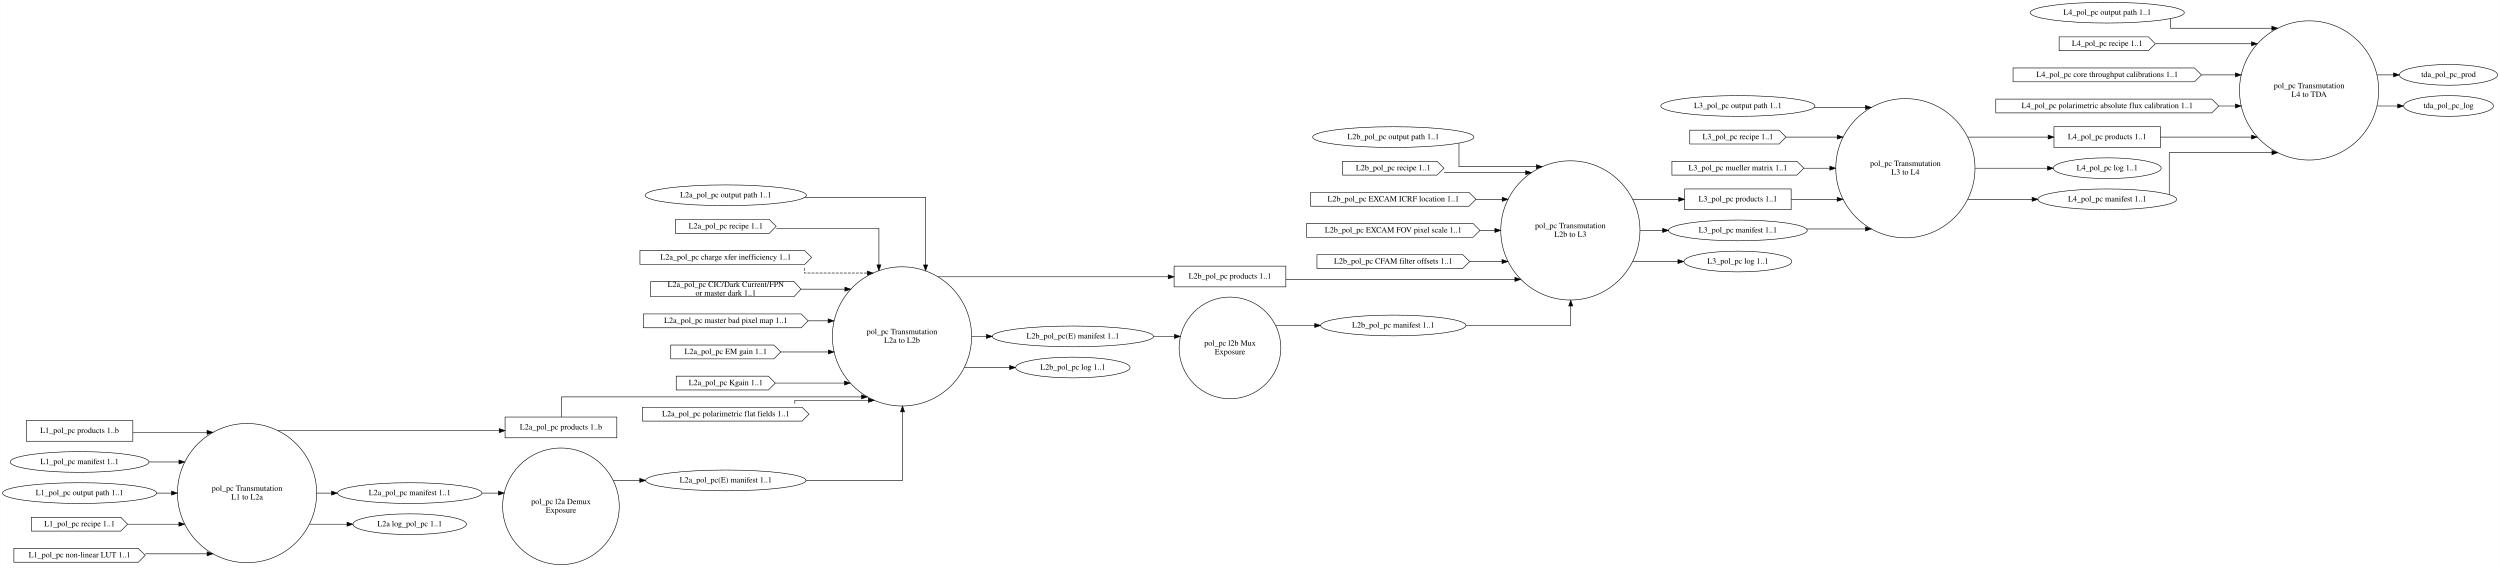
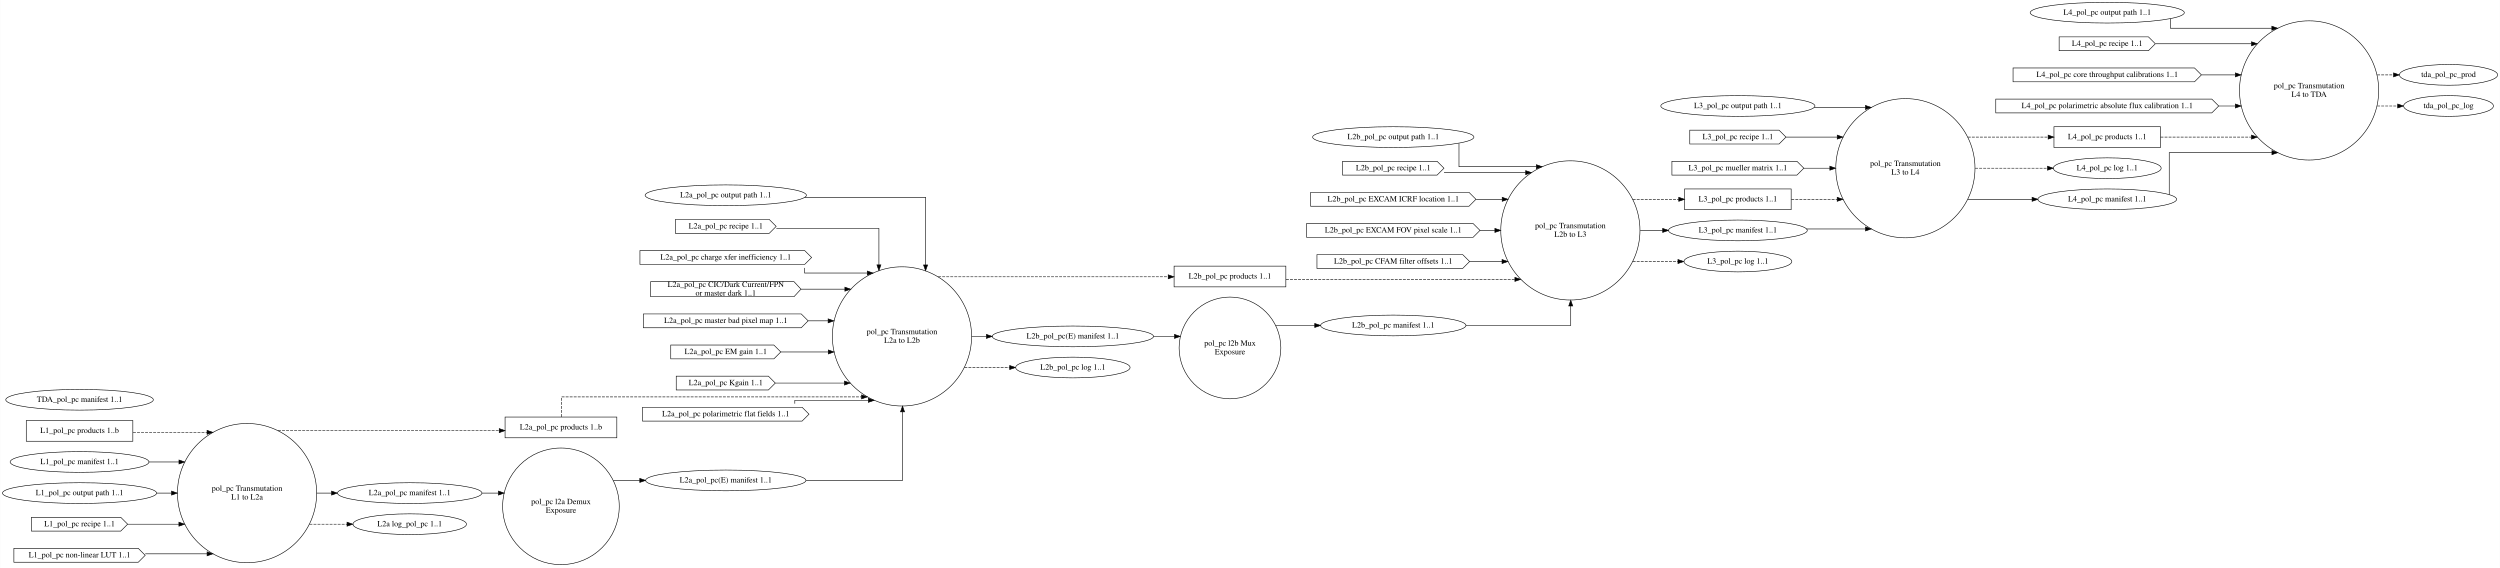
<svg xmlns="http://www.w3.org/2000/svg" width="4340pt" height="986pt" viewBox="0.00 0.00 4339.58 986.00">
  <g id="graph0" class="graph" transform="scale(1 1) rotate(0) translate(4 982)">
    <polygon fill="white" stroke="transparent" points="-4,4 -4,-982 4335.58,-982 4335.58,4 -4,4" />
    <g id="node1" class="node">
      <ellipse fill="none" stroke="black" cx="424.69" cy="-126" rx="120.83" ry="120.83" />
      <text text-anchor="middle" x="424.69" y="-129.8" font-family="Times,serif" font-size="14.00">pol_pc Transmutation</text>
      <text text-anchor="middle" x="424.69" y="-114.8" font-family="Times,serif" font-size="14.00">L1 to L2a</text>
    </g>
    <g id="node13" class="node">
      <polygon fill="none" stroke="black" points="1066.6,-258 872.6,-258 872.6,-222 1066.6,-222 1066.6,-258" />
      <text text-anchor="middle" x="969.6" y="-236.3" font-family="Times,serif" font-size="14.00">L2a_pol_pc products 1..b</text>
    </g>
    <g id="edge6" class="edge">
-       <path fill="none" stroke="black" d="M478.43,-234.46C478.43,-234.46 862.47,-234.46 862.47,-234.46" />
+       <path fill="none" stroke="black" stroke-dasharray="5,2" d="M478.43,-234.46C478.43,-234.46 862.47,-234.46 862.47,-234.46" />
      <polygon fill="black" stroke="black" points="862.47,-237.96 872.47,-234.46 862.47,-230.96 862.47,-237.96" />
    </g>
    <g id="node14" class="node">
      <ellipse fill="none" stroke="black" cx="707.05" cy="-126" rx="125.38" ry="18" />
      <text text-anchor="middle" x="707.05" y="-122.3" font-family="Times,serif" font-size="14.00">L2a_pol_pc manifest 1..1</text>
    </g>
    <g id="edge7" class="edge">
      <path fill="none" stroke="black" d="M545.66,-126C545.66,-126 571.38,-126 571.38,-126" />
      <polygon fill="black" stroke="black" points="571.38,-129.5 581.38,-126 571.38,-122.5 571.38,-129.5" />
    </g>
    <g id="node23" class="node">
      <ellipse fill="none" stroke="black" cx="707.05" cy="-72" rx="98.58" ry="18" />
      <text text-anchor="middle" x="707.05" y="-68.3" font-family="Times,serif" font-size="14.00">L2a log_pol_pc 1..1</text>
    </g>
    <g id="edge8" class="edge">
-       <path fill="none" stroke="black" d="M533.05,-72C533.05,-72 598.23,-72 598.23,-72" />
+       <path fill="none" stroke="black" stroke-dasharray="5,2" d="M533.05,-72C533.05,-72 598.23,-72 598.23,-72" />
      <polygon fill="black" stroke="black" points="598.23,-75.5 608.23,-72 598.23,-68.5 598.23,-75.5" />
    </g>
    <g id="node2" class="node">
      <ellipse fill="none" stroke="black" cx="969.6" cy="-103" rx="101.23" ry="101.23" />
      <text text-anchor="middle" x="969.6" y="-106.8" font-family="Times,serif" font-size="14.00">pol_pc l2a Demux</text>
      <text text-anchor="middle" x="969.6" y="-91.8" font-family="Times,serif" font-size="14.00">Exposure</text>
    </g>
    <g id="node24" class="node">
      <ellipse fill="none" stroke="black" cx="1255.72" cy="-148" rx="139.18" ry="18" />
      <text text-anchor="middle" x="1255.72" y="-144.3" font-family="Times,serif" font-size="14.00">L2a_pol_pc(E) manifest 1..1</text>
    </g>
    <g id="edge22" class="edge">
      <path fill="none" stroke="black" d="M1060.52,-148C1060.52,-148 1106.45,-148 1106.45,-148" />
      <polygon fill="black" stroke="black" points="1106.45,-151.5 1116.45,-148 1106.45,-144.5 1106.45,-151.5" />
    </g>
    <g id="node3" class="node">
      <ellipse fill="none" stroke="black" cx="1561.63" cy="-398" rx="120.83" ry="120.83" />
      <text text-anchor="middle" x="1561.63" y="-401.8" font-family="Times,serif" font-size="14.00">pol_pc Transmutation</text>
      <text text-anchor="middle" x="1561.63" y="-386.8" font-family="Times,serif" font-size="14.00">L2a to L2b</text>
    </g>
    <g id="node25" class="node">
      <polygon fill="none" stroke="black" points="2228.02,-520 2034.02,-520 2034.02,-484 2228.02,-484 2228.02,-520" />
      <text text-anchor="middle" x="2131.02" y="-498.3" font-family="Times,serif" font-size="14.00">L2b_pol_pc products 1..1</text>
    </g>
    <g id="edge18" class="edge">
-       <path fill="none" stroke="black" d="M1624.47,-501.46C1624.47,-501.46 2023.8,-501.46 2023.8,-501.46" />
+       <path fill="none" stroke="black" stroke-dasharray="5,2" d="M1624.47,-501.46C1624.47,-501.46 2023.8,-501.46 2023.8,-501.46" />
      <polygon fill="black" stroke="black" points="2023.8,-504.96 2033.8,-501.46 2023.8,-497.96 2023.8,-504.96" />
    </g>
    <g id="node32" class="node">
      <ellipse fill="none" stroke="black" cx="1858.29" cy="-398" rx="139.98" ry="18" />
      <text text-anchor="middle" x="1858.29" y="-394.3" font-family="Times,serif" font-size="14.00">L2b_pol_pc(E) manifest 1..1</text>
    </g>
    <g id="edge19" class="edge">
      <path fill="none" stroke="black" d="M1682.72,-398C1682.72,-398 1708.2,-398 1708.2,-398" />
      <polygon fill="black" stroke="black" points="1708.2,-401.5 1718.2,-398 1708.2,-394.5 1708.2,-401.5" />
    </g>
    <g id="node33" class="node">
      <ellipse fill="none" stroke="black" cx="1858.29" cy="-344" rx="99.38" ry="18" />
      <text text-anchor="middle" x="1858.29" y="-340.3" font-family="Times,serif" font-size="14.00">L2b_pol_pc log 1..1</text>
    </g>
    <g id="edge20" class="edge">
-       <path fill="none" stroke="black" d="M1669.99,-344C1669.99,-344 1748.59,-344 1748.59,-344" />
+       <path fill="none" stroke="black" stroke-dasharray="5,2" d="M1669.99,-344C1669.99,-344 1748.59,-344 1748.59,-344" />
      <polygon fill="black" stroke="black" points="1748.59,-347.5 1758.59,-344 1748.59,-340.5 1748.59,-347.5" />
    </g>
    <g id="node4" class="node">
      <ellipse fill="none" stroke="black" cx="2131.02" cy="-378" rx="88.28" ry="88.28" />
      <text text-anchor="middle" x="2131.02" y="-381.8" font-family="Times,serif" font-size="14.00">pol_pc l2b Mux</text>
      <text text-anchor="middle" x="2131.02" y="-366.8" font-family="Times,serif" font-size="14.00">Exposure</text>
    </g>
    <g id="node26" class="node">
      <ellipse fill="none" stroke="black" cx="2414.52" cy="-417" rx="126.18" ry="18" />
      <text text-anchor="middle" x="2414.52" y="-413.3" font-family="Times,serif" font-size="14.00">L2b_pol_pc manifest 1..1</text>
    </g>
    <g id="edge25" class="edge">
      <path fill="none" stroke="black" d="M2210.37,-417C2210.37,-417 2278.17,-417 2278.17,-417" />
      <polygon fill="black" stroke="black" points="2278.17,-420.5 2288.17,-417 2278.17,-413.5 2278.17,-420.5" />
    </g>
    <g id="node5" class="node">
      <ellipse fill="none" stroke="black" cx="2721.94" cy="-582" rx="120.83" ry="120.83" />
      <text text-anchor="middle" x="2721.94" y="-585.8" font-family="Times,serif" font-size="14.00">pol_pc Transmutation</text>
      <text text-anchor="middle" x="2721.94" y="-570.8" font-family="Times,serif" font-size="14.00">L2b to L3</text>
    </g>
    <g id="node34" class="node">
      <polygon fill="none" stroke="black" points="3105.24,-654 2920.24,-654 2920.24,-618 3105.24,-618 3105.24,-654" />
      <text text-anchor="middle" x="3012.74" y="-632.3" font-family="Times,serif" font-size="14.00">L3_pol_pc products 1..1</text>
    </g>
    <g id="edge33" class="edge">
-       <path fill="none" stroke="black" d="M2830.22,-636C2830.22,-636 2910.11,-636 2910.11,-636" />
+       <path fill="none" stroke="black" stroke-dasharray="5,2" d="M2830.22,-636C2830.22,-636 2910.11,-636 2910.11,-636" />
      <polygon fill="black" stroke="black" points="2910.11,-639.5 2920.11,-636 2910.11,-632.5 2910.11,-639.5" />
    </g>
    <g id="node36" class="node">
      <ellipse fill="none" stroke="black" cx="3012.74" cy="-582" rx="120.48" ry="18" />
      <text text-anchor="middle" x="3012.74" y="-578.3" font-family="Times,serif" font-size="14.00">L3_pol_pc manifest 1..1</text>
    </g>
    <g id="edge34" class="edge">
      <path fill="none" stroke="black" d="M2843.16,-582C2843.16,-582 2882.18,-582 2882.18,-582" />
      <polygon fill="black" stroke="black" points="2882.18,-585.5 2892.18,-582 2882.18,-578.5 2882.18,-585.5" />
    </g>
    <g id="node39" class="node">
      <ellipse fill="none" stroke="black" cx="3012.74" cy="-528" rx="93.68" ry="18" />
      <text text-anchor="middle" x="3012.74" y="-524.3" font-family="Times,serif" font-size="14.00">L3_pol_pc log 1..1</text>
    </g>
    <g id="edge35" class="edge">
-       <path fill="none" stroke="black" d="M2830.22,-528C2830.22,-528 2908.7,-528 2908.7,-528" />
+       <path fill="none" stroke="black" stroke-dasharray="5,2" d="M2830.22,-528C2830.22,-528 2908.7,-528 2908.7,-528" />
      <polygon fill="black" stroke="black" points="2908.7,-531.5 2918.7,-528 2908.7,-524.5 2908.7,-531.5" />
    </g>
    <g id="node6" class="node">
      <ellipse fill="none" stroke="black" cx="3303.54" cy="-690" rx="120.83" ry="120.83" />
      <text text-anchor="middle" x="3303.54" y="-693.8" font-family="Times,serif" font-size="14.00">pol_pc Transmutation</text>
      <text text-anchor="middle" x="3303.54" y="-678.8" font-family="Times,serif" font-size="14.00">L3 to L4</text>
    </g>
    <g id="node40" class="node">
      <polygon fill="none" stroke="black" points="3746.46,-762 3561.46,-762 3561.46,-726 3746.46,-726 3746.46,-762" />
      <text text-anchor="middle" x="3653.96" y="-740.3" font-family="Times,serif" font-size="14.00">L4_pol_pc products 1..1</text>
    </g>
    <g id="edge41" class="edge">
-       <path fill="none" stroke="black" d="M3412.02,-744C3412.02,-744 3551.35,-744 3551.35,-744" />
+       <path fill="none" stroke="black" stroke-dasharray="5,2" d="M3412.02,-744C3412.02,-744 3551.35,-744 3551.35,-744" />
      <polygon fill="black" stroke="black" points="3551.35,-747.5 3561.35,-744 3551.35,-740.5 3551.35,-747.5" />
    </g>
    <g id="node41" class="node">
      <ellipse fill="none" stroke="black" cx="3653.96" cy="-690" rx="93.68" ry="18" />
      <text text-anchor="middle" x="3653.96" y="-686.3" font-family="Times,serif" font-size="14.00">L4_pol_pc log 1..1</text>
    </g>
    <g id="edge42" class="edge">
-       <path fill="none" stroke="black" d="M3424.63,-690C3424.63,-690 3550.25,-690 3550.25,-690" />
+       <path fill="none" stroke="black" stroke-dasharray="5,2" d="M3424.63,-690C3424.63,-690 3550.25,-690 3550.25,-690" />
      <polygon fill="black" stroke="black" points="3550.25,-693.5 3560.25,-690 3550.25,-686.5 3550.25,-693.5" />
    </g>
    <g id="node42" class="node">
      <ellipse fill="none" stroke="black" cx="3653.96" cy="-636" rx="120.48" ry="18" />
      <text text-anchor="middle" x="3653.96" y="-632.3" font-family="Times,serif" font-size="14.00">L4_pol_pc manifest 1..1</text>
    </g>
    <g id="edge43" class="edge">
      <path fill="none" stroke="black" d="M3412.02,-636C3412.02,-636 3523.49,-636 3523.49,-636" />
      <polygon fill="black" stroke="black" points="3523.49,-639.5 3533.49,-636 3523.49,-632.5 3523.49,-639.5" />
    </g>
    <g id="node7" class="node">
      <ellipse fill="none" stroke="black" cx="4004.38" cy="-825" rx="120.83" ry="120.83" />
      <text text-anchor="middle" x="4004.38" y="-828.8" font-family="Times,serif" font-size="14.00">pol_pc Transmutation</text>
      <text text-anchor="middle" x="4004.38" y="-813.8" font-family="Times,serif" font-size="14.00">L4 to TDA</text>
    </g>
-     <g id="node47" class="node">
+     <g id="node48" class="node">
      <ellipse fill="none" stroke="black" cx="4246.43" cy="-852" rx="85.29" ry="18" />
      <text text-anchor="middle" x="4246.43" y="-848.3" font-family="Times,serif" font-size="14.00">tda_pol_pc_prod</text>
    </g>
    <g id="edge50" class="edge">
-       <path fill="none" stroke="black" d="M4122.57,-852C4122.57,-852 4150.99,-852 4150.99,-852" />
+       <path fill="none" stroke="black" stroke-dasharray="5,2" d="M4122.57,-852C4122.57,-852 4150.99,-852 4150.99,-852" />
      <polygon fill="black" stroke="black" points="4150.99,-855.5 4160.99,-852 4150.99,-848.5 4150.99,-855.5" />
    </g>
-     <g id="node48" class="node">
+     <g id="node49" class="node">
      <ellipse fill="none" stroke="black" cx="4246.43" cy="-798" rx="77.99" ry="18" />
      <text text-anchor="middle" x="4246.43" y="-794.3" font-family="Times,serif" font-size="14.00">tda_pol_pc_log</text>
    </g>
    <g id="edge51" class="edge">
-       <path fill="none" stroke="black" d="M4122.57,-798C4122.57,-798 4158.18,-798 4158.18,-798" />
+       <path fill="none" stroke="black" stroke-dasharray="5,2" d="M4122.57,-798C4122.57,-798 4158.18,-798 4158.18,-798" />
      <polygon fill="black" stroke="black" points="4158.18,-801.5 4168.18,-798 4158.18,-794.5 4158.18,-801.5" />
    </g>
    <g id="node8" class="node">
      <polygon fill="none" stroke="black" points="226.39,-252 41.39,-252 41.39,-216 226.39,-216 226.39,-252" />
      <text text-anchor="middle" x="133.89" y="-230.3" font-family="Times,serif" font-size="14.00">L1_pol_pc products 1..b</text>
    </g>
    <g id="edge1" class="edge">
-       <path fill="none" stroke="black" d="M226.7,-231.46C226.7,-231.46 355.21,-231.46 355.21,-231.46" />
+       <path fill="none" stroke="black" stroke-dasharray="5,2" d="M226.7,-231.46C226.7,-231.46 355.21,-231.46 355.21,-231.46" />
      <polygon fill="black" stroke="black" points="355.21,-234.96 365.21,-231.46 355.21,-227.96 355.21,-234.96" />
    </g>
    <g id="node9" class="node">
      <ellipse fill="none" stroke="black" cx="133.89" cy="-180" rx="120.48" ry="18" />
      <text text-anchor="middle" x="133.89" y="-176.3" font-family="Times,serif" font-size="14.00">L1_pol_pc manifest 1..1</text>
    </g>
    <g id="edge2" class="edge">
      <path fill="none" stroke="black" d="M254.27,-180C254.27,-180 306.49,-180 306.49,-180" />
      <polygon fill="black" stroke="black" points="306.49,-183.5 316.49,-180 306.49,-176.5 306.49,-183.5" />
    </g>
    <g id="node10" class="node">
      <ellipse fill="none" stroke="black" cx="133.89" cy="-126" rx="133.78" ry="18" />
      <text text-anchor="middle" x="133.89" y="-122.3" font-family="Times,serif" font-size="14.00">L1_pol_pc output path 1..1</text>
    </g>
    <g id="edge3" class="edge">
      <path fill="none" stroke="black" d="M267.8,-126C267.8,-126 293.56,-126 293.56,-126" />
      <polygon fill="black" stroke="black" points="293.56,-129.5 303.56,-126 293.56,-122.5 293.56,-129.5" />
    </g>
    <g id="node11" class="node">
      <polygon fill="none" stroke="black" points="205.39,-84 50.39,-84 50.39,-60 205.39,-60 217.39,-72 205.39,-84" />
      <text text-anchor="middle" x="133.89" y="-68.3" font-family="Times,serif" font-size="14.00">L1_pol_pc recipe 1..1</text>
    </g>
    <g id="edge4" class="edge">
      <path fill="none" stroke="black" d="M217.61,-72C217.61,-72 306.37,-72 306.37,-72" />
      <polygon fill="black" stroke="black" points="306.37,-75.5 316.37,-72 306.37,-68.5 306.37,-75.5" />
    </g>
    <g id="node12" class="node">
      <polygon fill="none" stroke="black" points="235.89,-30 19.89,-30 19.89,-6 235.89,-6 247.89,-18 235.89,-30" />
      <text text-anchor="middle" x="133.89" y="-14.3" font-family="Times,serif" font-size="14.00">L1_pol_pc non-linear LUT 1..1</text>
    </g>
    <g id="edge5" class="edge">
      <path fill="none" stroke="black" d="M247.99,-20.54C247.99,-20.54 355.29,-20.54 355.29,-20.54" />
      <polygon fill="black" stroke="black" points="355.29,-24.04 365.29,-20.54 355.29,-17.04 355.29,-24.04" />
    </g>
    <g id="edge9" class="edge">
-       <path fill="none" stroke="black" d="M970.58,-258.24C970.58,-273.57 970.58,-293 970.58,-293 970.58,-293 1491.43,-293 1491.43,-293" />
+       <path fill="none" stroke="black" stroke-dasharray="5,2" d="M970.58,-258.24C970.58,-273.57 970.58,-293 970.58,-293 970.58,-293 1491.43,-293 1491.43,-293" />
      <polygon fill="black" stroke="black" points="1491.43,-296.5 1501.43,-293 1491.43,-289.5 1491.43,-296.5" />
    </g>
    <g id="edge21" class="edge">
      <path fill="none" stroke="black" d="M832.56,-126C832.56,-126 861.04,-126 861.04,-126" />
      <polygon fill="black" stroke="black" points="861.04,-129.5 871.04,-126 861.04,-122.5 861.04,-129.5" />
    </g>
    <g id="node15" class="node">
      <ellipse fill="none" stroke="black" cx="1255.72" cy="-643" rx="139.98" ry="18" />
      <text text-anchor="middle" x="1255.72" y="-639.3" font-family="Times,serif" font-size="14.00">L2a_pol_pc output path 1..1</text>
    </g>
    <g id="edge10" class="edge">
      <path fill="none" stroke="black" d="M1392.8,-639.5C1489.76,-639.5 1602.58,-639.5 1602.58,-639.5 1602.58,-639.5 1602.58,-522.03 1602.58,-522.03" />
      <polygon fill="black" stroke="black" points="1606.08,-522.03 1602.58,-512.03 1599.08,-522.03 1606.08,-522.03" />
    </g>
    <g id="node16" class="node">
      <polygon fill="none" stroke="black" points="1331.22,-601 1168.22,-601 1168.22,-577 1331.22,-577 1343.22,-589 1331.22,-601" />
      <text text-anchor="middle" x="1255.72" y="-585.3" font-family="Times,serif" font-size="14.00">L2a_pol_pc recipe 1..1</text>
    </g>
    <g id="edge11" class="edge">
      <path fill="none" stroke="black" d="M1343.51,-585.5C1420.94,-585.5 1521.58,-585.5 1521.58,-585.5 1521.58,-585.5 1521.58,-522.2 1521.58,-522.2" />
      <polygon fill="black" stroke="black" points="1525.08,-522.2 1521.58,-512.2 1518.08,-522.2 1525.08,-522.2" />
    </g>
    <g id="node17" class="node">
      <polygon fill="none" stroke="black" points="1392.72,-547 1106.72,-547 1106.72,-523 1392.72,-523 1404.72,-535 1392.72,-547" />
      <text text-anchor="middle" x="1255.72" y="-531.3" font-family="Times,serif" font-size="14.00">L2a_pol_pc charge xfer inefficiency 1..1</text>
    </g>
    <g id="edge12" class="edge">
-       <path fill="none" stroke="black" stroke-dasharray="5,2" d="M1392.58,-516.84C1392.58,-511.96 1392.58,-508 1392.58,-508 1392.58,-508 1501.37,-508 1501.37,-508" />
+       <path fill="none" stroke="black" d="M1392.58,-516.84C1392.58,-511.96 1392.58,-508 1392.58,-508 1392.58,-508 1501.37,-508 1501.37,-508" />
      <polygon fill="black" stroke="black" points="1501.37,-511.5 1511.37,-508 1501.37,-504.5 1501.37,-511.5" />
    </g>
    <g id="node18" class="node">
      <polygon fill="none" stroke="black" points="1374.22,-493 1125.22,-493 1125.22,-467 1374.22,-467 1386.22,-480 1374.22,-493" />
      <text text-anchor="middle" x="1255.72" y="-483.8" font-family="Times,serif" font-size="14.00">L2a_pol_pc CIC/Dark Current/FPN</text>
      <text text-anchor="middle" x="1255.72" y="-468.8" font-family="Times,serif" font-size="14.00"> or master dark 1..1</text>
    </g>
    <g id="edge13" class="edge">
      <path fill="none" stroke="black" d="M1386.34,-480C1386.34,-480 1462.52,-480 1462.52,-480" />
      <polygon fill="black" stroke="black" points="1462.52,-483.5 1472.52,-480 1462.52,-476.5 1462.52,-483.5" />
    </g>
    <g id="node19" class="node">
      <polygon fill="none" stroke="black" points="1386.72,-437 1112.72,-437 1112.72,-413 1386.72,-413 1398.72,-425 1386.72,-437" />
      <text text-anchor="middle" x="1255.72" y="-421.3" font-family="Times,serif" font-size="14.00">L2a_pol_pc master bad pixel map 1..1</text>
    </g>
    <g id="edge14" class="edge">
      <path fill="none" stroke="black" d="M1398.82,-425C1398.82,-425 1433.41,-425 1433.41,-425" />
      <polygon fill="black" stroke="black" points="1433.41,-428.5 1443.41,-425 1433.41,-421.5 1433.41,-428.5" />
    </g>
    <g id="node20" class="node">
      <polygon fill="none" stroke="black" points="1339.22,-383 1160.22,-383 1160.22,-359 1339.22,-359 1351.22,-371 1339.22,-383" />
      <text text-anchor="middle" x="1255.72" y="-367.3" font-family="Times,serif" font-size="14.00">L2a_pol_pc EM gain 1..1</text>
    </g>
    <g id="edge15" class="edge">
      <path fill="none" stroke="black" d="M1351.25,-371C1351.25,-371 1433.68,-371 1433.68,-371" />
      <polygon fill="black" stroke="black" points="1433.68,-374.5 1443.68,-371 1433.68,-367.5 1433.68,-374.5" />
    </g>
    <g id="node21" class="node">
      <polygon fill="none" stroke="black" points="1329.72,-329 1169.72,-329 1169.72,-305 1329.72,-305 1341.72,-317 1329.72,-329" />
      <text text-anchor="middle" x="1255.72" y="-313.3" font-family="Times,serif" font-size="14.00">L2a_pol_pc Kgain 1..1</text>
    </g>
    <g id="edge16" class="edge">
      <path fill="none" stroke="black" d="M1341.75,-317C1341.75,-317 1461.72,-317 1461.72,-317" />
      <polygon fill="black" stroke="black" points="1461.72,-320.5 1471.72,-317 1461.72,-313.5 1461.72,-320.5" />
    </g>
    <g id="node22" class="node">
      <polygon fill="none" stroke="black" points="1388.22,-275 1111.22,-275 1111.22,-251 1388.22,-251 1400.22,-263 1388.22,-275" />
      <text text-anchor="middle" x="1255.72" y="-259.3" font-family="Times,serif" font-size="14.00">L2a_pol_pc polarimetric flat fields 1..1</text>
    </g>
    <g id="edge17" class="edge">
      <path fill="none" stroke="black" d="M1375.58,-281.19C1375.58,-284.54 1375.58,-287 1375.58,-287 1375.58,-287 1503.23,-287 1503.23,-287" />
      <polygon fill="black" stroke="black" points="1503.23,-290.5 1513.23,-287 1503.23,-283.5 1503.23,-290.5" />
    </g>
    <g id="edge23" class="edge">
      <path fill="none" stroke="black" d="M1395.23,-148C1476.29,-148 1562.58,-148 1562.58,-148 1562.58,-148 1562.58,-267.03 1562.58,-267.03" />
      <polygon fill="black" stroke="black" points="1559.08,-267.03 1562.58,-277.03 1566.08,-267.03 1559.08,-267.03" />
    </g>
    <g id="edge26" class="edge">
-       <path fill="none" stroke="black" d="M2228.27,-497C2228.27,-497 2625.65,-497 2625.65,-497" />
+       <path fill="none" stroke="black" stroke-dasharray="5,2" d="M2228.27,-497C2228.27,-497 2625.65,-497 2625.65,-497" />
      <polygon fill="black" stroke="black" points="2625.65,-500.5 2635.65,-497 2625.65,-493.5 2625.65,-500.5" />
    </g>
    <g id="edge27" class="edge">
      <path fill="none" stroke="black" d="M2540.71,-417C2625.78,-417 2722.58,-417 2722.58,-417 2722.58,-417 2722.58,-450.78 2722.58,-450.78" />
      <polygon fill="black" stroke="black" points="2719.08,-450.78 2722.58,-460.78 2726.08,-450.78 2719.08,-450.78" />
    </g>
    <g id="node27" class="node">
      <ellipse fill="none" stroke="black" cx="2414.52" cy="-744" rx="139.98" ry="18" />
      <text text-anchor="middle" x="2414.52" y="-740.3" font-family="Times,serif" font-size="14.00">L2b_pol_pc output path 1..1</text>
    </g>
    <g id="edge28" class="edge">
      <path fill="none" stroke="black" d="M2528.58,-733.1C2528.58,-718.02 2528.58,-692.61 2528.58,-692.61 2528.58,-692.61 2662.89,-692.61 2662.89,-692.61" />
      <polygon fill="black" stroke="black" points="2662.89,-696.11 2672.89,-692.61 2662.89,-689.11 2662.89,-696.11" />
    </g>
    <g id="node28" class="node">
      <polygon fill="none" stroke="black" points="2490.52,-702 2326.52,-702 2326.52,-678 2490.52,-678 2502.52,-690 2490.52,-702" />
      <text text-anchor="middle" x="2414.52" y="-686.3" font-family="Times,serif" font-size="14.00">L2b_pol_pc recipe 1..1</text>
    </g>
    <g id="edge29" class="edge">
      <path fill="none" stroke="black" d="M2502.62,-682.31C2502.62,-682.31 2644.36,-682.31 2644.36,-682.31" />
      <polygon fill="black" stroke="black" points="2644.36,-685.81 2654.36,-682.31 2644.36,-678.81 2644.36,-685.81" />
    </g>
    <g id="node29" class="node">
      <polygon fill="none" stroke="black" points="2546.02,-648 2271.02,-648 2271.02,-624 2546.02,-624 2558.02,-636 2546.02,-648" />
      <text text-anchor="middle" x="2414.52" y="-632.3" font-family="Times,serif" font-size="14.00">L2b_pol_pc EXCAM ICRF location 1..1</text>
    </g>
    <g id="edge30" class="edge">
      <path fill="none" stroke="black" d="M2558.33,-636C2558.33,-636 2603.6,-636 2603.6,-636" />
      <polygon fill="black" stroke="black" points="2603.6,-639.5 2613.6,-636 2603.6,-632.5 2603.6,-639.5" />
    </g>
    <g id="node30" class="node">
      <polygon fill="none" stroke="black" points="2553.02,-594 2264.02,-594 2264.02,-570 2553.02,-570 2565.02,-582 2553.02,-594" />
      <text text-anchor="middle" x="2414.52" y="-578.3" font-family="Times,serif" font-size="14.00">L2b_pol_pc EXCAM FOV pixel scale 1..1</text>
    </g>
    <g id="edge31" class="edge">
      <path fill="none" stroke="black" d="M2565.08,-582C2565.08,-582 2590.92,-582 2590.92,-582" />
      <polygon fill="black" stroke="black" points="2590.92,-585.5 2600.92,-582 2590.92,-578.5 2590.92,-585.5" />
    </g>
    <g id="node31" class="node">
      <polygon fill="none" stroke="black" points="2535.02,-540 2282.02,-540 2282.02,-516 2535.02,-516 2547.02,-528 2535.02,-540" />
      <text text-anchor="middle" x="2414.52" y="-524.3" font-family="Times,serif" font-size="14.00">L2b_pol_pc CFAM filter offsets 1..1</text>
    </g>
    <g id="edge32" class="edge">
      <path fill="none" stroke="black" d="M2547.13,-528C2547.13,-528 2603.33,-528 2603.33,-528" />
      <polygon fill="black" stroke="black" points="2603.33,-531.5 2613.33,-528 2603.33,-524.5 2603.33,-531.5" />
    </g>
    <g id="edge24" class="edge">
      <path fill="none" stroke="black" d="M1998.25,-398C1998.25,-398 2034.68,-398 2034.68,-398" />
      <polygon fill="black" stroke="black" points="2034.68,-401.5 2044.68,-398 2034.68,-394.5 2034.68,-401.5" />
    </g>
    <g id="edge36" class="edge">
-       <path fill="none" stroke="black" d="M3105.55,-636C3105.55,-636 3185.14,-636 3185.14,-636" />
+       <path fill="none" stroke="black" stroke-dasharray="5,2" d="M3105.55,-636C3105.55,-636 3185.14,-636 3185.14,-636" />
      <polygon fill="black" stroke="black" points="3185.14,-639.5 3195.14,-636 3185.14,-632.5 3185.14,-639.5" />
    </g>
    <g id="node35" class="node">
      <ellipse fill="none" stroke="black" cx="3012.74" cy="-798" rx="133.78" ry="18" />
      <text text-anchor="middle" x="3012.74" y="-794.3" font-family="Times,serif" font-size="14.00">L3_pol_pc output path 1..1</text>
    </g>
    <g id="edge38" class="edge">
      <path fill="none" stroke="black" d="M3145.38,-795.46C3145.38,-795.46 3234.18,-795.46 3234.18,-795.46" />
      <polygon fill="black" stroke="black" points="3234.18,-798.96 3244.18,-795.46 3234.18,-791.96 3234.18,-798.96" />
    </g>
    <g id="edge37" class="edge">
      <path fill="none" stroke="black" d="M3131.86,-584.54C3131.86,-584.54 3234.31,-584.54 3234.31,-584.54" />
      <polygon fill="black" stroke="black" points="3234.31,-588.04 3244.31,-584.54 3234.31,-581.04 3234.31,-588.04" />
    </g>
    <g id="node37" class="node">
      <polygon fill="none" stroke="black" points="3084.24,-756 2929.24,-756 2929.24,-732 3084.24,-732 3096.24,-744 3084.24,-756" />
      <text text-anchor="middle" x="3012.74" y="-740.3" font-family="Times,serif" font-size="14.00">L3_pol_pc recipe 1..1</text>
    </g>
    <g id="edge39" class="edge">
      <path fill="none" stroke="black" d="M3096.46,-744C3096.46,-744 3185.22,-744 3185.22,-744" />
      <polygon fill="black" stroke="black" points="3185.22,-747.5 3195.22,-744 3185.22,-740.5 3185.22,-747.5" />
    </g>
    <g id="node38" class="node">
      <polygon fill="none" stroke="black" points="3115.24,-702 2898.24,-702 2898.24,-678 3115.24,-678 3127.24,-690 3115.24,-702" />
      <text text-anchor="middle" x="3012.74" y="-686.3" font-family="Times,serif" font-size="14.00">L3_pol_pc mueller matrix 1..1</text>
    </g>
    <g id="edge40" class="edge">
      <path fill="none" stroke="black" d="M3127.26,-690C3127.26,-690 3172.43,-690 3172.43,-690" />
      <polygon fill="black" stroke="black" points="3172.43,-693.5 3182.43,-690 3172.43,-686.5 3172.43,-693.5" />
    </g>
    <g id="edge44" class="edge">
-       <path fill="none" stroke="black" d="M3746.49,-744C3746.49,-744 3904.36,-744 3904.36,-744" />
+       <path fill="none" stroke="black" stroke-dasharray="5,2" d="M3746.49,-744C3746.49,-744 3904.36,-744 3904.36,-744" />
      <polygon fill="black" stroke="black" points="3904.36,-747.5 3914.36,-744 3904.36,-740.5 3904.36,-747.5" />
    </g>
    <g id="edge45" class="edge">
      <path fill="none" stroke="black" d="M3761.58,-644.06C3761.58,-664.55 3761.58,-717 3761.58,-717 3761.58,-717 3939.89,-717 3939.89,-717" />
      <polygon fill="black" stroke="black" points="3939.89,-720.5 3949.89,-717 3939.89,-713.5 3939.89,-720.5" />
    </g>
    <g id="node43" class="node">
      <ellipse fill="none" stroke="black" cx="3653.96" cy="-960" rx="133.78" ry="18" />
      <text text-anchor="middle" x="3653.96" y="-956.3" font-family="Times,serif" font-size="14.00">L4_pol_pc output path 1..1</text>
    </g>
    <g id="edge46" class="edge">
      <path fill="none" stroke="black" d="M3763.58,-949.64C3763.58,-942.02 3763.58,-933 3763.58,-933 3763.58,-933 3939.73,-933 3939.73,-933" />
      <polygon fill="black" stroke="black" points="3939.73,-936.5 3949.73,-933 3939.73,-929.5 3939.73,-936.5" />
    </g>
    <g id="node44" class="node">
      <polygon fill="none" stroke="black" points="3725.46,-918 3570.46,-918 3570.46,-894 3725.46,-894 3737.46,-906 3725.46,-918" />
      <text text-anchor="middle" x="3653.96" y="-902.3" font-family="Times,serif" font-size="14.00">L4_pol_pc recipe 1..1</text>
    </g>
    <g id="edge47" class="edge">
      <path fill="none" stroke="black" d="M3737.89,-906C3737.89,-906 3904.38,-906 3904.38,-906" />
      <polygon fill="black" stroke="black" points="3904.38,-909.5 3914.38,-906 3904.38,-902.5 3904.38,-909.5" />
    </g>
    <g id="node45" class="node">
      <polygon fill="none" stroke="black" points="3805.46,-864 3490.46,-864 3490.46,-840 3805.46,-840 3817.46,-852 3805.46,-864" />
      <text text-anchor="middle" x="3653.96" y="-848.3" font-family="Times,serif" font-size="14.00">L4_pol_pc core throughput calibrations 1..1</text>
    </g>
    <g id="edge48" class="edge">
      <path fill="none" stroke="black" d="M3817.63,-852C3817.63,-852 3876.33,-852 3876.33,-852" />
      <polygon fill="black" stroke="black" points="3876.33,-855.5 3886.33,-852 3876.33,-848.5 3876.33,-855.5" />
    </g>
    <g id="node46" class="node">
      <polygon fill="none" stroke="black" points="3835.46,-810 3460.46,-810 3460.46,-786 3835.46,-786 3847.46,-798 3835.46,-810" />
      <text text-anchor="middle" x="3653.96" y="-794.3" font-family="Times,serif" font-size="14.00">L4_pol_pc polarimetric absolute flux calibration 1..1</text>
    </g>
    <g id="edge49" class="edge">
      <path fill="none" stroke="black" d="M3847.62,-798C3847.62,-798 3876.31,-798 3876.31,-798" />
      <polygon fill="black" stroke="black" points="3876.31,-801.5 3886.31,-798 3876.31,-794.5 3876.31,-801.5" />
    </g>
+     <g id="node47" class="node">
+       <ellipse fill="none" stroke="black" cx="133.89" cy="-288" rx="128.08" ry="18" />
+       <text text-anchor="middle" x="133.89" y="-284.3" font-family="Times,serif" font-size="14.00">TDA_pol_pc manifest 1..1</text>
+     </g>
  </g>
</svg>
